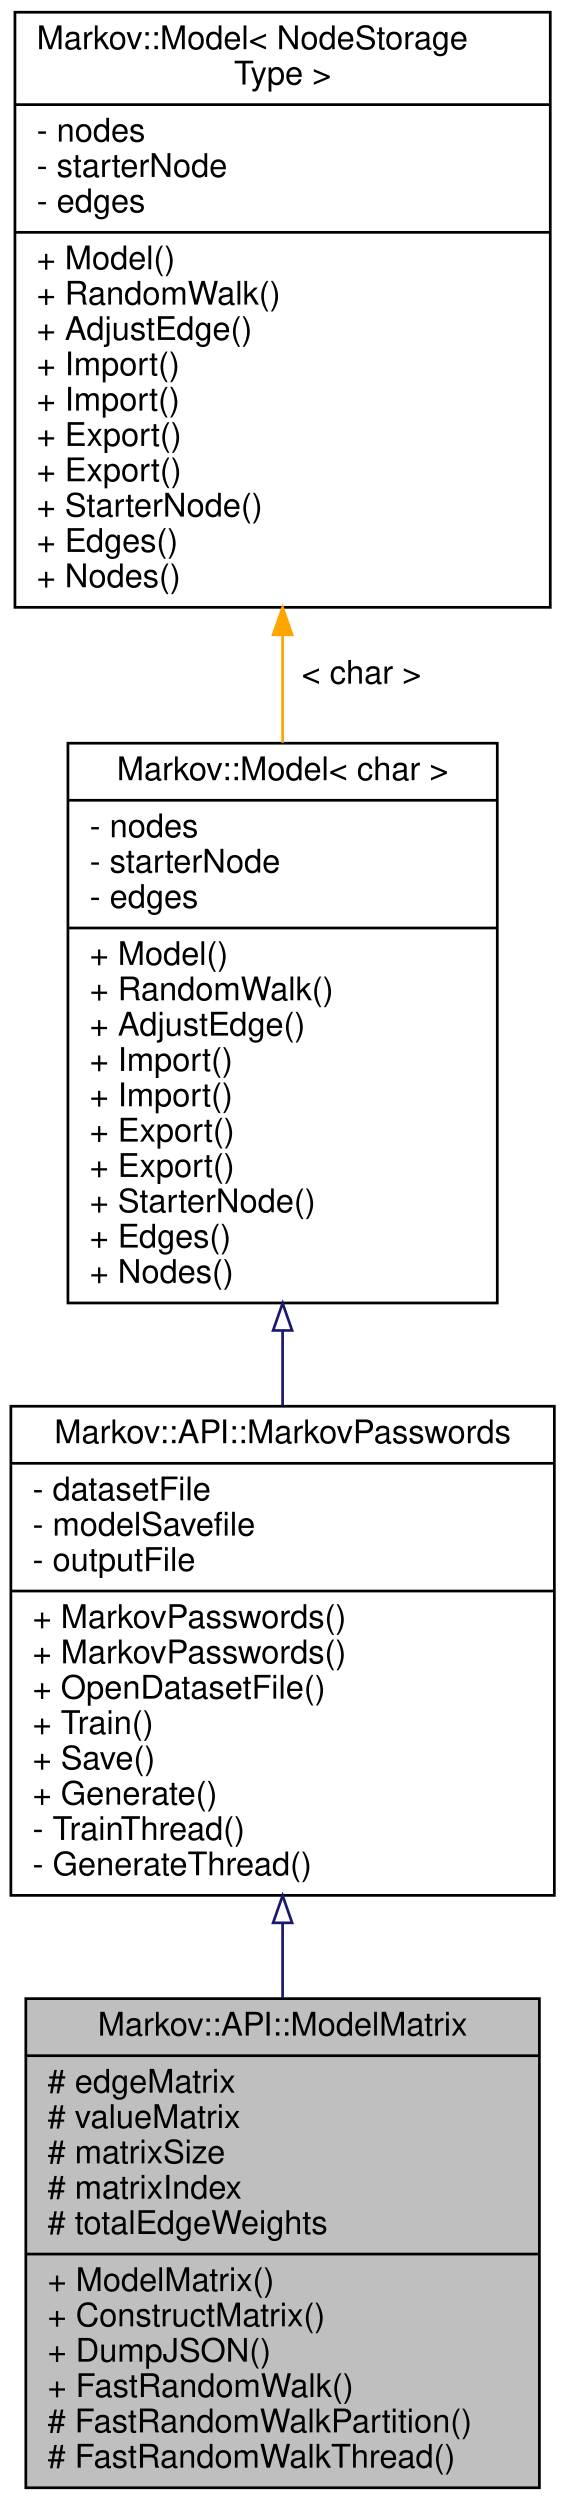
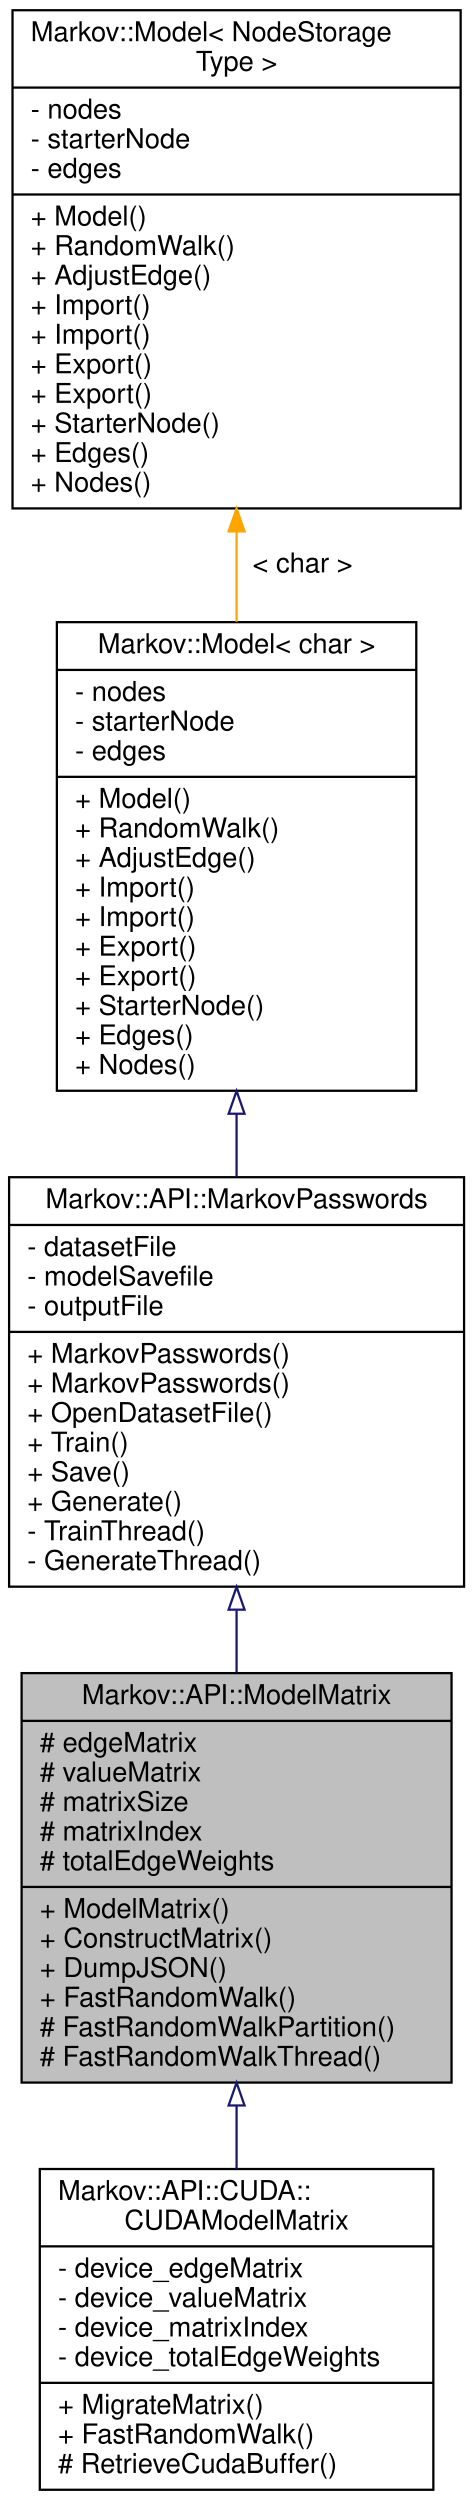
- <svg xmlns="http://www.w3.org/2000/svg" xmlns:xlink="http://www.w3.org/1999/xlink" width="208pt" height="920pt" viewBox="0.00 0.00 208.00 920.00">
-   <g id="graph0" class="graph" transform="scale(1 1) rotate(0) translate(4 916)">
+ <svg xmlns="http://www.w3.org/2000/svg" xmlns:xlink="http://www.w3.org/1999/xlink" width="208pt" height="1099pt" viewBox="0.00 0.00 208.00 1099.00">
+   <g id="graph0" class="graph" transform="scale(1 1) rotate(0) translate(4 1095)">
    <g id="node1" class="node">
      <g id="a_node1">
        <a xlink:title="Class to flatten and reduce Markov::Model to a Matrix.">
-           <polygon fill="#bfbfbf" stroke="black" points="5.5,-0.5 5.5,-180.5 194.5,-180.5 194.5,-0.5 5.5,-0.5" />
-           <text text-anchor="middle" x="100" y="-166.9" font-family="Helvetica,sans-Serif" font-size="12.00">Markov::API::ModelMatrix</text>
-           <polyline fill="none" stroke="black" points="5.5,-159.5 194.5,-159.5 " />
-           <text text-anchor="start" x="13.5" y="-145.9" font-family="Helvetica,sans-Serif" font-size="12.00"># edgeMatrix</text>
-           <text text-anchor="start" x="13.5" y="-132.9" font-family="Helvetica,sans-Serif" font-size="12.00"># valueMatrix</text>
-           <text text-anchor="start" x="13.5" y="-119.9" font-family="Helvetica,sans-Serif" font-size="12.00"># matrixSize</text>
-           <text text-anchor="start" x="13.5" y="-106.9" font-family="Helvetica,sans-Serif" font-size="12.00"># matrixIndex</text>
-           <text text-anchor="start" x="13.5" y="-93.9" font-family="Helvetica,sans-Serif" font-size="12.00"># totalEdgeWeights</text>
-           <polyline fill="none" stroke="black" points="5.5,-86.5 194.5,-86.5 " />
-           <text text-anchor="start" x="13.5" y="-72.9" font-family="Helvetica,sans-Serif" font-size="12.00">+ ModelMatrix()</text>
-           <text text-anchor="start" x="13.5" y="-59.9" font-family="Helvetica,sans-Serif" font-size="12.00">+ ConstructMatrix()</text>
-           <text text-anchor="start" x="13.5" y="-46.9" font-family="Helvetica,sans-Serif" font-size="12.00">+ DumpJSON()</text>
-           <text text-anchor="start" x="13.5" y="-33.9" font-family="Helvetica,sans-Serif" font-size="12.00">+ FastRandomWalk()</text>
-           <text text-anchor="start" x="13.5" y="-20.9" font-family="Helvetica,sans-Serif" font-size="12.00"># FastRandomWalkPartition()</text>
-           <text text-anchor="start" x="13.5" y="-7.9" font-family="Helvetica,sans-Serif" font-size="12.00"># FastRandomWalkThread()</text>
+           <polygon fill="#bfbfbf" stroke="black" points="5.5,-179.5 5.5,-359.5 194.5,-359.5 194.5,-179.5 5.5,-179.5" />
+           <text text-anchor="middle" x="100" y="-345.9" font-family="Helvetica,sans-Serif" font-size="12.00">Markov::API::ModelMatrix</text>
+           <polyline fill="none" stroke="black" points="5.5,-338.5 194.5,-338.5 " />
+           <text text-anchor="start" x="13.5" y="-324.9" font-family="Helvetica,sans-Serif" font-size="12.00"># edgeMatrix</text>
+           <text text-anchor="start" x="13.5" y="-311.9" font-family="Helvetica,sans-Serif" font-size="12.00"># valueMatrix</text>
+           <text text-anchor="start" x="13.5" y="-298.9" font-family="Helvetica,sans-Serif" font-size="12.00"># matrixSize</text>
+           <text text-anchor="start" x="13.5" y="-285.9" font-family="Helvetica,sans-Serif" font-size="12.00"># matrixIndex</text>
+           <text text-anchor="start" x="13.5" y="-272.9" font-family="Helvetica,sans-Serif" font-size="12.00"># totalEdgeWeights</text>
+           <polyline fill="none" stroke="black" points="5.5,-265.5 194.5,-265.5 " />
+           <text text-anchor="start" x="13.5" y="-251.9" font-family="Helvetica,sans-Serif" font-size="12.00">+ ModelMatrix()</text>
+           <text text-anchor="start" x="13.5" y="-238.9" font-family="Helvetica,sans-Serif" font-size="12.00">+ ConstructMatrix()</text>
+           <text text-anchor="start" x="13.5" y="-225.9" font-family="Helvetica,sans-Serif" font-size="12.00">+ DumpJSON()</text>
+           <text text-anchor="start" x="13.5" y="-212.9" font-family="Helvetica,sans-Serif" font-size="12.00">+ FastRandomWalk()</text>
+           <text text-anchor="start" x="13.5" y="-199.9" font-family="Helvetica,sans-Serif" font-size="12.00"># FastRandomWalkPartition()</text>
+           <text text-anchor="start" x="13.5" y="-186.9" font-family="Helvetica,sans-Serif" font-size="12.00"># FastRandomWalkThread()</text>
        </a>
      </g>
+     </g>
+     <g id="node5" class="node">
+       <g id="a_node5">
+         <a xlink:href="class_markov_1_1_a_p_i_1_1_c_u_d_a_1_1_c_u_d_a_model_matrix.html" target="_top" xlink:title="Extension of Markov::API::ModelMatrix which is modified to run on GPU devices.">
+           <polygon fill="none" stroke="black" points="13.5,-0.5 13.5,-141.5 186.5,-141.5 186.5,-0.5 13.5,-0.5" />
+           <text text-anchor="start" x="21.5" y="-127.9" font-family="Helvetica,sans-Serif" font-size="12.00">Markov::API::CUDA::</text>
+           <text text-anchor="middle" x="100" y="-114.9" font-family="Helvetica,sans-Serif" font-size="12.00">CUDAModelMatrix</text>
+           <polyline fill="none" stroke="black" points="13.5,-107.5 186.5,-107.5 " />
+           <text text-anchor="start" x="21.5" y="-93.9" font-family="Helvetica,sans-Serif" font-size="12.00">- device_edgeMatrix</text>
+           <text text-anchor="start" x="21.5" y="-80.9" font-family="Helvetica,sans-Serif" font-size="12.00">- device_valueMatrix</text>
+           <text text-anchor="start" x="21.5" y="-67.9" font-family="Helvetica,sans-Serif" font-size="12.00">- device_matrixIndex</text>
+           <text text-anchor="start" x="21.5" y="-54.9" font-family="Helvetica,sans-Serif" font-size="12.00">- device_totalEdgeWeights</text>
+           <polyline fill="none" stroke="black" points="13.5,-47.5 186.5,-47.5 " />
+           <text text-anchor="start" x="21.5" y="-33.9" font-family="Helvetica,sans-Serif" font-size="12.00">+ MigrateMatrix()</text>
+           <text text-anchor="start" x="21.5" y="-20.9" font-family="Helvetica,sans-Serif" font-size="12.00">+ FastRandomWalk()</text>
+           <text text-anchor="start" x="21.5" y="-7.9" font-family="Helvetica,sans-Serif" font-size="12.00"># RetrieveCudaBuffer()</text>
+         </a>
+       </g>
+     </g>
+     <g id="edge4" class="edge">
+       <path fill="none" stroke="midnightblue" d="M100,-169.31C100,-159.95 100,-150.6 100,-141.61" />
+       <polygon fill="none" stroke="midnightblue" points="96.5,-169.45 100,-179.45 103.5,-169.45 96.5,-169.45" />
    </g>
    <g id="node2" class="node">
      <g id="a_node2">
        <a xlink:href="class_markov_1_1_a_p_i_1_1_markov_passwords.html" target="_top" xlink:title="Markov::Model with char represented nodes.">
-           <polygon fill="none" stroke="black" points="0,-218.5 0,-398.5 200,-398.5 200,-218.5 0,-218.5" />
-           <text text-anchor="middle" x="100" y="-384.9" font-family="Helvetica,sans-Serif" font-size="12.00">Markov::API::MarkovPasswords</text>
-           <polyline fill="none" stroke="black" points="0,-377.5 200,-377.5 " />
-           <text text-anchor="start" x="8" y="-363.9" font-family="Helvetica,sans-Serif" font-size="12.00">- datasetFile</text>
-           <text text-anchor="start" x="8" y="-350.9" font-family="Helvetica,sans-Serif" font-size="12.00">- modelSavefile</text>
-           <text text-anchor="start" x="8" y="-337.9" font-family="Helvetica,sans-Serif" font-size="12.00">- outputFile</text>
-           <polyline fill="none" stroke="black" points="0,-330.5 200,-330.5 " />
-           <text text-anchor="start" x="8" y="-316.9" font-family="Helvetica,sans-Serif" font-size="12.00">+ MarkovPasswords()</text>
-           <text text-anchor="start" x="8" y="-303.9" font-family="Helvetica,sans-Serif" font-size="12.00">+ MarkovPasswords()</text>
-           <text text-anchor="start" x="8" y="-290.9" font-family="Helvetica,sans-Serif" font-size="12.00">+ OpenDatasetFile()</text>
-           <text text-anchor="start" x="8" y="-277.9" font-family="Helvetica,sans-Serif" font-size="12.00">+ Train()</text>
-           <text text-anchor="start" x="8" y="-264.9" font-family="Helvetica,sans-Serif" font-size="12.00">+ Save()</text>
-           <text text-anchor="start" x="8" y="-251.9" font-family="Helvetica,sans-Serif" font-size="12.00">+ Generate()</text>
-           <text text-anchor="start" x="8" y="-238.9" font-family="Helvetica,sans-Serif" font-size="12.00">- TrainThread()</text>
-           <text text-anchor="start" x="8" y="-225.9" font-family="Helvetica,sans-Serif" font-size="12.00">- GenerateThread()</text>
+           <polygon fill="none" stroke="black" points="0,-397.5 0,-577.5 200,-577.5 200,-397.5 0,-397.5" />
+           <text text-anchor="middle" x="100" y="-563.9" font-family="Helvetica,sans-Serif" font-size="12.00">Markov::API::MarkovPasswords</text>
+           <polyline fill="none" stroke="black" points="0,-556.5 200,-556.5 " />
+           <text text-anchor="start" x="8" y="-542.9" font-family="Helvetica,sans-Serif" font-size="12.00">- datasetFile</text>
+           <text text-anchor="start" x="8" y="-529.9" font-family="Helvetica,sans-Serif" font-size="12.00">- modelSavefile</text>
+           <text text-anchor="start" x="8" y="-516.9" font-family="Helvetica,sans-Serif" font-size="12.00">- outputFile</text>
+           <polyline fill="none" stroke="black" points="0,-509.5 200,-509.5 " />
+           <text text-anchor="start" x="8" y="-495.9" font-family="Helvetica,sans-Serif" font-size="12.00">+ MarkovPasswords()</text>
+           <text text-anchor="start" x="8" y="-482.9" font-family="Helvetica,sans-Serif" font-size="12.00">+ MarkovPasswords()</text>
+           <text text-anchor="start" x="8" y="-469.9" font-family="Helvetica,sans-Serif" font-size="12.00">+ OpenDatasetFile()</text>
+           <text text-anchor="start" x="8" y="-456.9" font-family="Helvetica,sans-Serif" font-size="12.00">+ Train()</text>
+           <text text-anchor="start" x="8" y="-443.9" font-family="Helvetica,sans-Serif" font-size="12.00">+ Save()</text>
+           <text text-anchor="start" x="8" y="-430.9" font-family="Helvetica,sans-Serif" font-size="12.00">+ Generate()</text>
+           <text text-anchor="start" x="8" y="-417.9" font-family="Helvetica,sans-Serif" font-size="12.00">- TrainThread()</text>
+           <text text-anchor="start" x="8" y="-404.9" font-family="Helvetica,sans-Serif" font-size="12.00">- GenerateThread()</text>
        </a>
      </g>
    </g>
    <g id="edge1" class="edge">
-       <path fill="none" stroke="midnightblue" d="M100,-208.13C100,-199 100,-189.78 100,-180.75" />
-       <polygon fill="none" stroke="midnightblue" points="96.5,-208.4 100,-218.4 103.5,-208.4 96.5,-208.4" />
+       <path fill="none" stroke="midnightblue" d="M100,-387.13C100,-378 100,-368.78 100,-359.75" />
+       <polygon fill="none" stroke="midnightblue" points="96.5,-387.4 100,-397.4 103.5,-387.4 96.5,-387.4" />
    </g>
    <g id="node3" class="node">
      <g id="a_node3">
        <a xlink:href="class_markov_1_1_model.html" target="_top" xlink:title=" ">
-           <polygon fill="none" stroke="black" points="21,-436.5 21,-642.5 179,-642.5 179,-436.5 21,-436.5" />
-           <text text-anchor="middle" x="100" y="-628.9" font-family="Helvetica,sans-Serif" font-size="12.00">Markov::Model&lt; char &gt;</text>
-           <polyline fill="none" stroke="black" points="21,-621.5 179,-621.5 " />
-           <text text-anchor="start" x="29" y="-607.9" font-family="Helvetica,sans-Serif" font-size="12.00">- nodes</text>
-           <text text-anchor="start" x="29" y="-594.9" font-family="Helvetica,sans-Serif" font-size="12.00">- starterNode</text>
-           <text text-anchor="start" x="29" y="-581.9" font-family="Helvetica,sans-Serif" font-size="12.00">- edges</text>
-           <polyline fill="none" stroke="black" points="21,-574.5 179,-574.5 " />
-           <text text-anchor="start" x="29" y="-560.9" font-family="Helvetica,sans-Serif" font-size="12.00">+ Model()</text>
-           <text text-anchor="start" x="29" y="-547.9" font-family="Helvetica,sans-Serif" font-size="12.00">+ RandomWalk()</text>
-           <text text-anchor="start" x="29" y="-534.9" font-family="Helvetica,sans-Serif" font-size="12.00">+ AdjustEdge()</text>
-           <text text-anchor="start" x="29" y="-521.9" font-family="Helvetica,sans-Serif" font-size="12.00">+ Import()</text>
-           <text text-anchor="start" x="29" y="-508.9" font-family="Helvetica,sans-Serif" font-size="12.00">+ Import()</text>
-           <text text-anchor="start" x="29" y="-495.9" font-family="Helvetica,sans-Serif" font-size="12.00">+ Export()</text>
-           <text text-anchor="start" x="29" y="-482.9" font-family="Helvetica,sans-Serif" font-size="12.00">+ Export()</text>
-           <text text-anchor="start" x="29" y="-469.9" font-family="Helvetica,sans-Serif" font-size="12.00">+ StarterNode()</text>
-           <text text-anchor="start" x="29" y="-456.9" font-family="Helvetica,sans-Serif" font-size="12.00">+ Edges()</text>
-           <text text-anchor="start" x="29" y="-443.9" font-family="Helvetica,sans-Serif" font-size="12.00">+ Nodes()</text>
+           <polygon fill="none" stroke="black" points="21,-615.5 21,-821.5 179,-821.5 179,-615.5 21,-615.5" />
+           <text text-anchor="middle" x="100" y="-807.9" font-family="Helvetica,sans-Serif" font-size="12.00">Markov::Model&lt; char &gt;</text>
+           <polyline fill="none" stroke="black" points="21,-800.5 179,-800.5 " />
+           <text text-anchor="start" x="29" y="-786.9" font-family="Helvetica,sans-Serif" font-size="12.00">- nodes</text>
+           <text text-anchor="start" x="29" y="-773.9" font-family="Helvetica,sans-Serif" font-size="12.00">- starterNode</text>
+           <text text-anchor="start" x="29" y="-760.9" font-family="Helvetica,sans-Serif" font-size="12.00">- edges</text>
+           <polyline fill="none" stroke="black" points="21,-753.5 179,-753.5 " />
+           <text text-anchor="start" x="29" y="-739.9" font-family="Helvetica,sans-Serif" font-size="12.00">+ Model()</text>
+           <text text-anchor="start" x="29" y="-726.9" font-family="Helvetica,sans-Serif" font-size="12.00">+ RandomWalk()</text>
+           <text text-anchor="start" x="29" y="-713.9" font-family="Helvetica,sans-Serif" font-size="12.00">+ AdjustEdge()</text>
+           <text text-anchor="start" x="29" y="-700.9" font-family="Helvetica,sans-Serif" font-size="12.00">+ Import()</text>
+           <text text-anchor="start" x="29" y="-687.9" font-family="Helvetica,sans-Serif" font-size="12.00">+ Import()</text>
+           <text text-anchor="start" x="29" y="-674.9" font-family="Helvetica,sans-Serif" font-size="12.00">+ Export()</text>
+           <text text-anchor="start" x="29" y="-661.9" font-family="Helvetica,sans-Serif" font-size="12.00">+ Export()</text>
+           <text text-anchor="start" x="29" y="-648.9" font-family="Helvetica,sans-Serif" font-size="12.00">+ StarterNode()</text>
+           <text text-anchor="start" x="29" y="-635.9" font-family="Helvetica,sans-Serif" font-size="12.00">+ Edges()</text>
+           <text text-anchor="start" x="29" y="-622.9" font-family="Helvetica,sans-Serif" font-size="12.00">+ Nodes()</text>
        </a>
      </g>
    </g>
    <g id="edge2" class="edge">
-       <path fill="none" stroke="midnightblue" d="M100,-426.38C100,-417.14 100,-407.87 100,-398.83" />
-       <polygon fill="none" stroke="midnightblue" points="96.5,-426.39 100,-436.39 103.5,-426.39 96.5,-426.39" />
+       <path fill="none" stroke="midnightblue" d="M100,-605.38C100,-596.14 100,-586.87 100,-577.83" />
+       <polygon fill="none" stroke="midnightblue" points="96.5,-605.39 100,-615.39 103.5,-605.39 96.5,-605.39" />
    </g>
    <g id="node4" class="node">
      <g id="a_node4">
        <a xlink:href="class_markov_1_1_model.html" target="_top" xlink:title="class for the final Markov Model, constructed from nodes and edges.">
-           <polygon fill="none" stroke="black" points="1.5,-692.5 1.5,-911.5 198.5,-911.5 198.5,-692.5 1.5,-692.5" />
-           <text text-anchor="start" x="9.5" y="-897.9" font-family="Helvetica,sans-Serif" font-size="12.00">Markov::Model&lt; NodeStorage</text>
-           <text text-anchor="middle" x="100" y="-884.9" font-family="Helvetica,sans-Serif" font-size="12.00">Type &gt;</text>
-           <polyline fill="none" stroke="black" points="1.5,-877.5 198.5,-877.5 " />
-           <text text-anchor="start" x="9.5" y="-863.9" font-family="Helvetica,sans-Serif" font-size="12.00">- nodes</text>
-           <text text-anchor="start" x="9.5" y="-850.9" font-family="Helvetica,sans-Serif" font-size="12.00">- starterNode</text>
-           <text text-anchor="start" x="9.5" y="-837.9" font-family="Helvetica,sans-Serif" font-size="12.00">- edges</text>
-           <polyline fill="none" stroke="black" points="1.5,-830.5 198.5,-830.5 " />
-           <text text-anchor="start" x="9.5" y="-816.9" font-family="Helvetica,sans-Serif" font-size="12.00">+ Model()</text>
-           <text text-anchor="start" x="9.5" y="-803.9" font-family="Helvetica,sans-Serif" font-size="12.00">+ RandomWalk()</text>
-           <text text-anchor="start" x="9.5" y="-790.9" font-family="Helvetica,sans-Serif" font-size="12.00">+ AdjustEdge()</text>
-           <text text-anchor="start" x="9.5" y="-777.9" font-family="Helvetica,sans-Serif" font-size="12.00">+ Import()</text>
-           <text text-anchor="start" x="9.5" y="-764.9" font-family="Helvetica,sans-Serif" font-size="12.00">+ Import()</text>
-           <text text-anchor="start" x="9.5" y="-751.9" font-family="Helvetica,sans-Serif" font-size="12.00">+ Export()</text>
-           <text text-anchor="start" x="9.5" y="-738.9" font-family="Helvetica,sans-Serif" font-size="12.00">+ Export()</text>
-           <text text-anchor="start" x="9.5" y="-725.9" font-family="Helvetica,sans-Serif" font-size="12.00">+ StarterNode()</text>
-           <text text-anchor="start" x="9.5" y="-712.9" font-family="Helvetica,sans-Serif" font-size="12.00">+ Edges()</text>
-           <text text-anchor="start" x="9.5" y="-699.9" font-family="Helvetica,sans-Serif" font-size="12.00">+ Nodes()</text>
+           <polygon fill="none" stroke="black" points="1.5,-871.5 1.5,-1090.5 198.5,-1090.5 198.5,-871.5 1.5,-871.5" />
+           <text text-anchor="start" x="9.5" y="-1076.9" font-family="Helvetica,sans-Serif" font-size="12.00">Markov::Model&lt; NodeStorage</text>
+           <text text-anchor="middle" x="100" y="-1063.9" font-family="Helvetica,sans-Serif" font-size="12.00">Type &gt;</text>
+           <polyline fill="none" stroke="black" points="1.5,-1056.5 198.5,-1056.5 " />
+           <text text-anchor="start" x="9.5" y="-1042.9" font-family="Helvetica,sans-Serif" font-size="12.00">- nodes</text>
+           <text text-anchor="start" x="9.5" y="-1029.9" font-family="Helvetica,sans-Serif" font-size="12.00">- starterNode</text>
+           <text text-anchor="start" x="9.5" y="-1016.9" font-family="Helvetica,sans-Serif" font-size="12.00">- edges</text>
+           <polyline fill="none" stroke="black" points="1.5,-1009.5 198.5,-1009.5 " />
+           <text text-anchor="start" x="9.5" y="-995.9" font-family="Helvetica,sans-Serif" font-size="12.00">+ Model()</text>
+           <text text-anchor="start" x="9.5" y="-982.9" font-family="Helvetica,sans-Serif" font-size="12.00">+ RandomWalk()</text>
+           <text text-anchor="start" x="9.5" y="-969.9" font-family="Helvetica,sans-Serif" font-size="12.00">+ AdjustEdge()</text>
+           <text text-anchor="start" x="9.5" y="-956.9" font-family="Helvetica,sans-Serif" font-size="12.00">+ Import()</text>
+           <text text-anchor="start" x="9.5" y="-943.9" font-family="Helvetica,sans-Serif" font-size="12.00">+ Import()</text>
+           <text text-anchor="start" x="9.5" y="-930.9" font-family="Helvetica,sans-Serif" font-size="12.00">+ Export()</text>
+           <text text-anchor="start" x="9.5" y="-917.9" font-family="Helvetica,sans-Serif" font-size="12.00">+ Export()</text>
+           <text text-anchor="start" x="9.5" y="-904.9" font-family="Helvetica,sans-Serif" font-size="12.00">+ StarterNode()</text>
+           <text text-anchor="start" x="9.5" y="-891.9" font-family="Helvetica,sans-Serif" font-size="12.00">+ Edges()</text>
+           <text text-anchor="start" x="9.5" y="-878.9" font-family="Helvetica,sans-Serif" font-size="12.00">+ Nodes()</text>
        </a>
      </g>
    </g>
    <g id="edge3" class="edge">
-       <path fill="none" stroke="orange" d="M100,-682.32C100,-669.08 100,-655.67 100,-642.66" />
-       <polygon fill="orange" stroke="orange" points="96.5,-682.41 100,-692.41 103.5,-682.41 96.5,-682.41" />
-       <text text-anchor="middle" x="129" y="-664.4" font-family="Helvetica,sans-Serif" font-size="12.00"> &lt; char &gt;</text>
+       <path fill="none" stroke="orange" d="M100,-861.32C100,-848.08 100,-834.67 100,-821.66" />
+       <polygon fill="orange" stroke="orange" points="96.5,-861.41 100,-871.41 103.5,-861.41 96.5,-861.41" />
+       <text text-anchor="middle" x="129" y="-843.4" font-family="Helvetica,sans-Serif" font-size="12.00"> &lt; char &gt;</text>
    </g>
  </g>
</svg>
